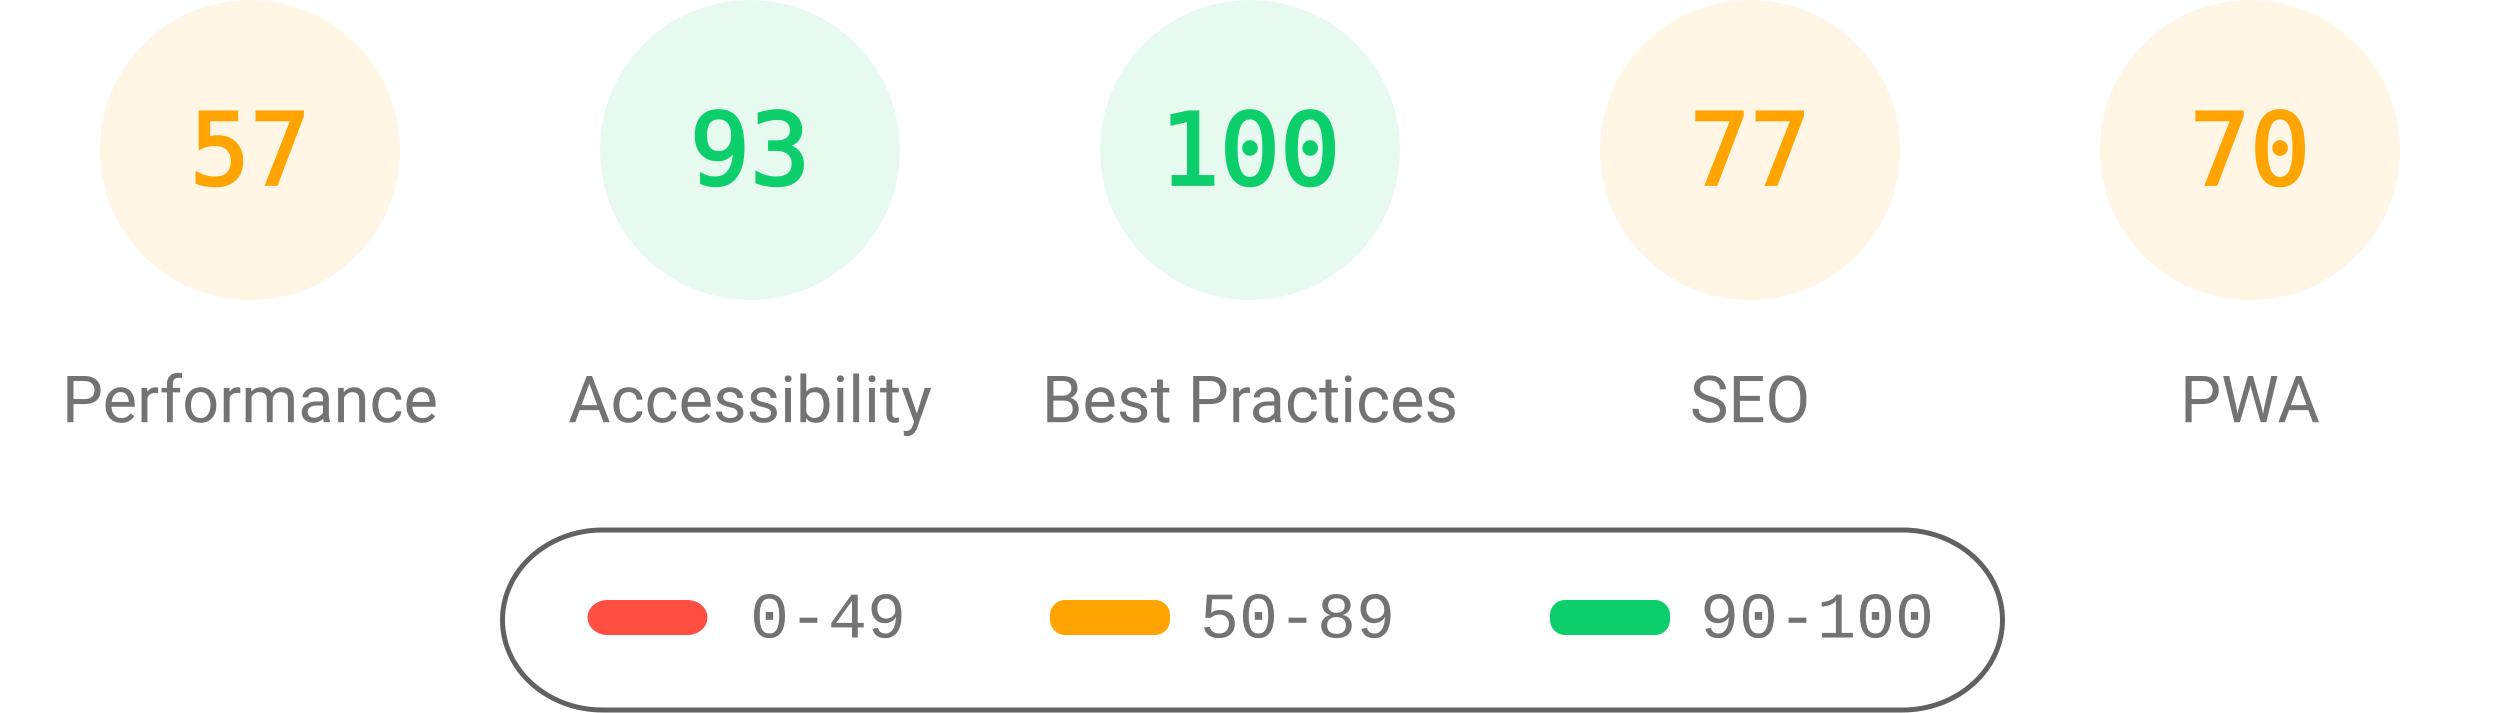
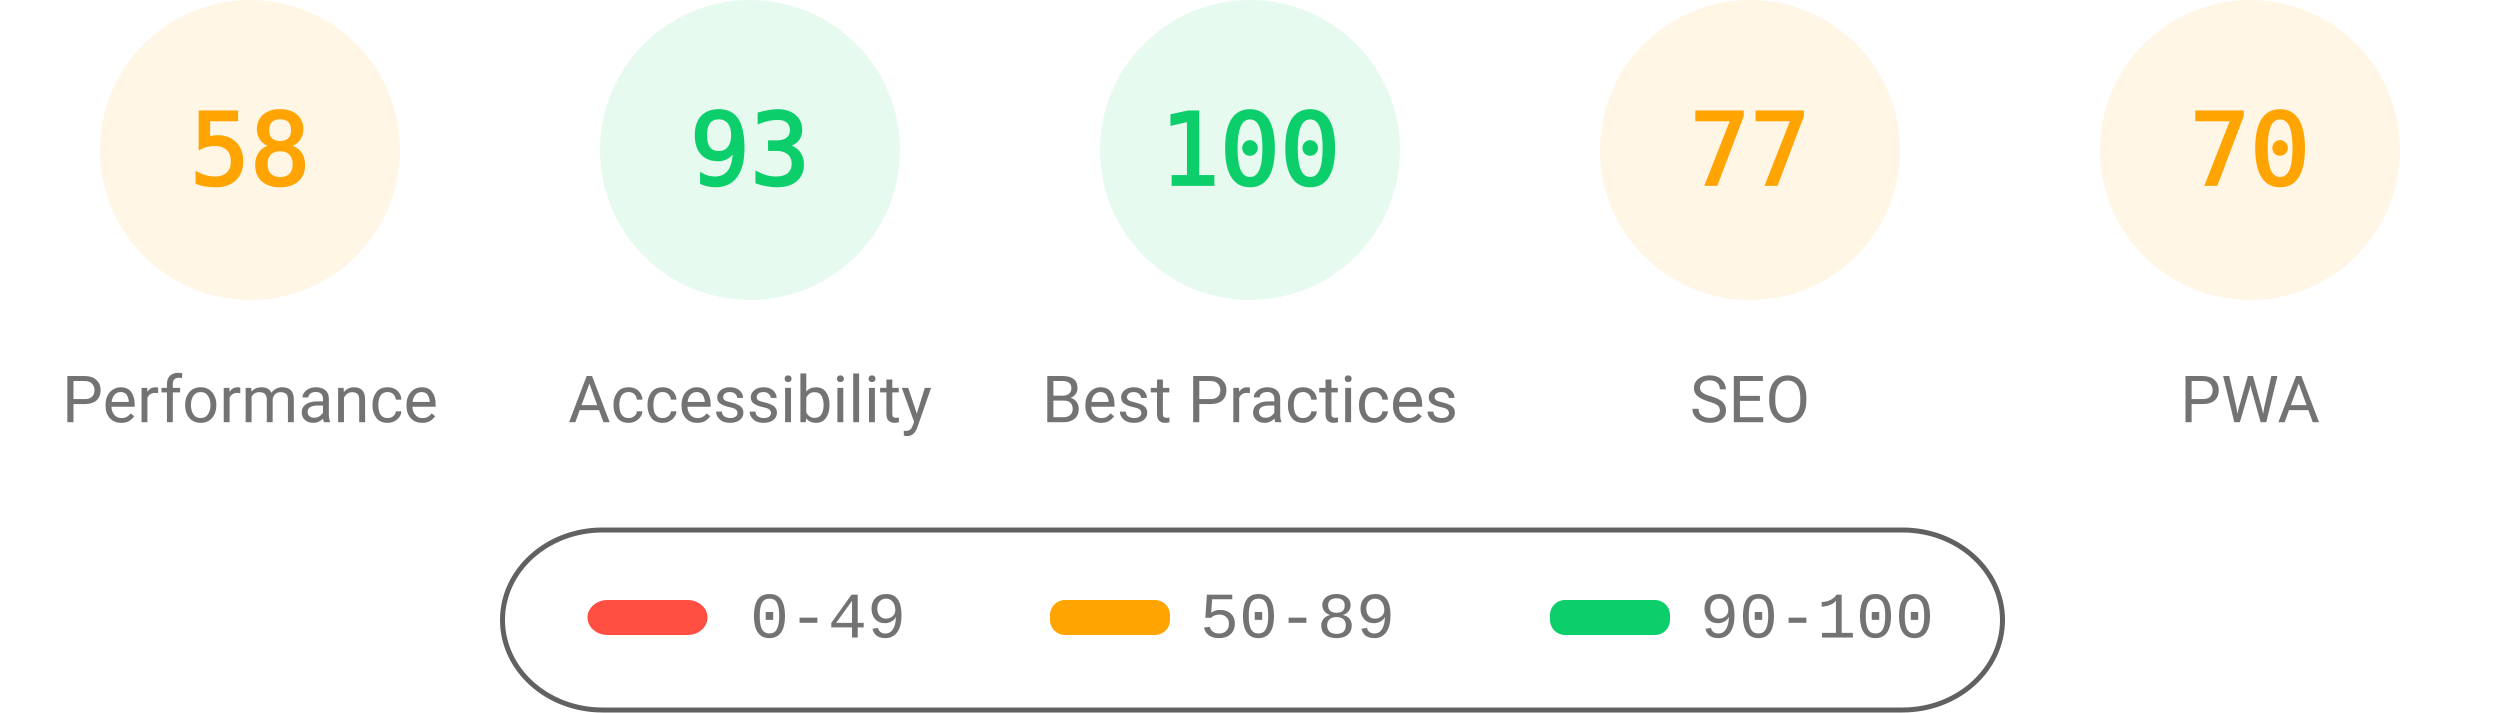
<svg xmlns="http://www.w3.org/2000/svg" fill="none" width="1000" height="285">
  <style>.gauge-base{opacity:.1}.gauge-arc{fill:none;animation-delay:250ms;stroke-linecap:round;transform:rotate(-90deg);transform-origin:100px 60px;animation:load-gauge 1s ease forwards}.guage-text{font-size:40px;font-family:monospace;text-align:center}.guage-red{color:#ff4e42;fill:#ff4e42;stroke:#ff4e42}.guage-orange{color:#ffa400;fill:#ffa400;stroke:#ffa400}.guage-green{color:#0cce6b;fill:#0cce6b;stroke:#0cce6b}.guage-undefined{color:#5c5c5c;fill:#5c5c5c;stroke:#5c5c5c}.guage-title{color:#737373;fill:#737373;stroke:none;font-size:26px;line-height:26px;font-family:Roboto,Halvetica,Arial,sans-serif}@keyframes load-gauge{from{stroke-dasharray:0 352.858}}</style>
  <svg class="guage-div guage-perf guage-orange" viewBox="0 0 200 200" width="200" height="200">
    <circle class="gauge-base" r="56" cx="100" cy="60" stroke-width="8" />
-     <circle class="gauge-arc guage-arc-1" r="56" cx="100" cy="60" stroke-width="8" style="stroke-dasharray:200.559,351.858" />
-     <text class="guage-text" x="100" y="60" alignment-baseline="central" dominant-baseline="central" text-anchor="middle">57</text>
+     <circle class="gauge-arc guage-arc-1" r="56" cx="100" cy="60" stroke-width="8" style="stroke-dasharray:204.078,351.858" />
+     <text class="guage-text" x="100" y="60" alignment-baseline="central" dominant-baseline="central" text-anchor="middle">58</text>
    <text class="guage-title" x="100" y="160" alignment-baseline="central" dominant-baseline="central" text-anchor="middle">Performance</text>
  </svg>
  <svg class="guage-div guage-acc guage-green" viewBox="0 0 200 200" width="200" height="200" x="200">
    <circle class="gauge-base" r="56" cx="100" cy="60" stroke-width="8" />
    <circle class="gauge-arc guage-arc-2" r="56" cx="100" cy="60" stroke-width="8" style="stroke-dasharray:327.228,351.858" />
    <text class="guage-text" x="100" y="60" alignment-baseline="central" dominant-baseline="central" text-anchor="middle">93</text>
    <text class="guage-title" x="100" y="160" alignment-baseline="central" dominant-baseline="central" text-anchor="middle">Accessibility</text>
  </svg>
  <svg class="guage-div guage-best guage-green" viewBox="0 0 200 200" width="200" height="200" x="400">
    <circle class="gauge-base" r="56" cx="100" cy="60" stroke-width="8" />
    <circle class="gauge-arc guage-arc-3" r="56" cx="100" cy="60" stroke-width="8" style="stroke-dasharray:351.858,351.858" />
    <text class="guage-text" x="100" y="60" alignment-baseline="central" dominant-baseline="central" text-anchor="middle">100</text>
    <text class="guage-title" x="100" y="160" alignment-baseline="central" dominant-baseline="central" text-anchor="middle">Best Practices</text>
  </svg>
  <svg class="guage-div guage-seo guage-orange" viewBox="0 0 200 200" width="200" height="200" x="600">
    <circle class="gauge-base" r="56" cx="100" cy="60" stroke-width="8" />
    <circle class="gauge-arc guage-arc-4" r="56" cx="100" cy="60" stroke-width="8" style="stroke-dasharray:270.931,351.858" />
    <text class="guage-text" x="100" y="60" alignment-baseline="central" dominant-baseline="central" text-anchor="middle">77</text>
    <text class="guage-title" x="100" y="160" alignment-baseline="central" dominant-baseline="central" text-anchor="middle">SEO</text>
  </svg>
  <svg class="guage-div guage-pwa guage-orange" viewBox="0 0 200 200" width="200" height="200" x="800">
    <circle class="gauge-base" r="56" cx="100" cy="60" stroke-width="8" />
    <circle class="gauge-arc guage-arc-4" r="56" cx="100" cy="60" stroke-width="8" style="stroke-dasharray:246.301,351.858" />
    <text class="guage-text" x="100" y="60" alignment-baseline="central" dominant-baseline="central" text-anchor="middle">70</text>
    <text class="guage-title" x="100" y="160" alignment-baseline="central" dominant-baseline="central" text-anchor="middle">PWA</text>
  </svg>
  <svg width="604" height="76" x="200" y="210">
    <path fill="none" id="canvas_background" d="M-1-1h604v80H-1z" />
    <rect fill-opacity="0" stroke="#616161" stroke-width="2" rx="40" id="svg_2" height="72" width="600" y="2" x="1" fill="#000" />
    <rect stroke="#000" rx="8" id="svg_3" height="14" width="48" y="30" x="35" stroke-opacity="null" stroke-width="0" fill="#ff4e42" />
    <rect stroke="#000" rx="6" id="svg_4" height="14" width="48" y="30" x="220" stroke-opacity="null" stroke-width="0" fill="#ffa400" />
    <rect stroke="#000" rx="6" id="svg_5" height="14" width="48" y="30" x="420" stroke-opacity="null" stroke-width="0" fill="#0cce6b" />
    <text xml:space="preserve" text-anchor="start" font-family="'Courier New', Courier, monospace" font-size="26" id="svg_6" y="45" x="100" stroke-opacity="null" stroke-width="0" stroke="#000" fill="#737373">0-49</text>
    <text xml:space="preserve" text-anchor="start" font-family="'Courier New', Courier, monospace" font-size="26" id="svg_7" y="45" x="280" stroke-opacity="null" stroke-width="0" stroke="#000" fill="#737373">50-89</text>
    <text xml:space="preserve" text-anchor="start" font-family="'Courier New', Courier, monospace" font-size="26" id="svg_8" y="45" x="480" stroke-opacity="null" stroke-width="0" stroke="#000" fill="#737373">90-100</text>
  </svg>
</svg>
